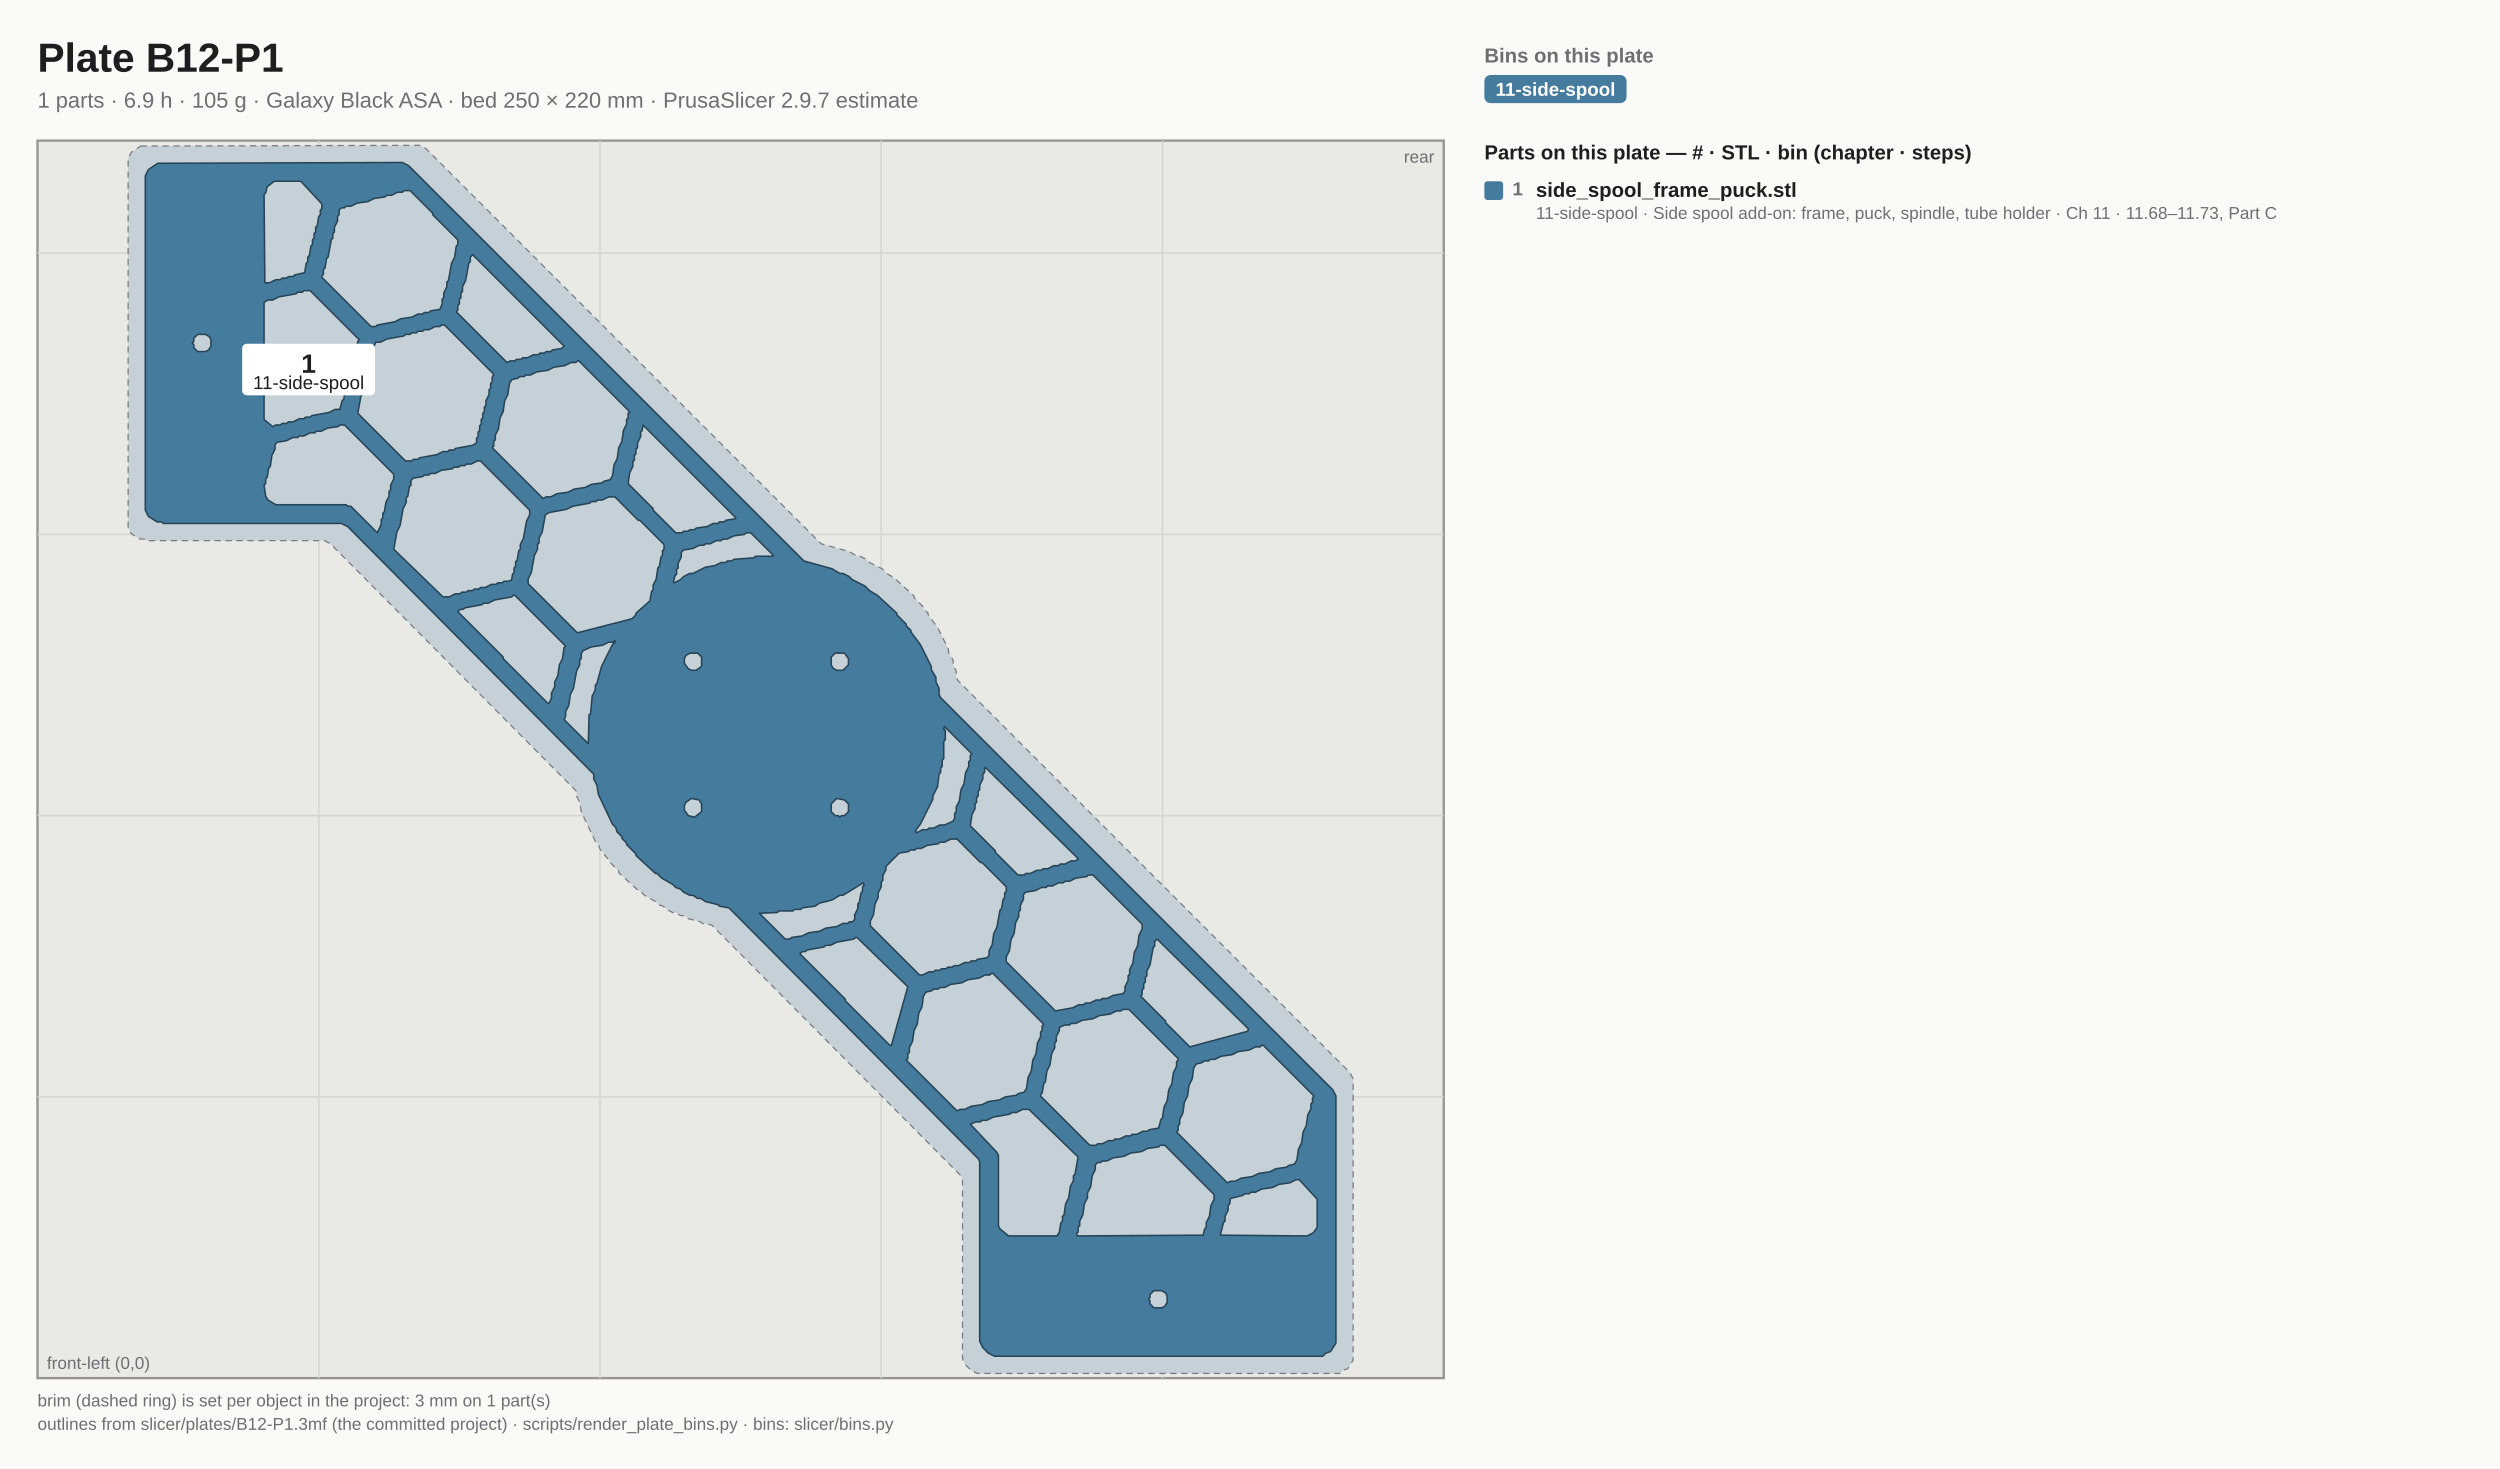
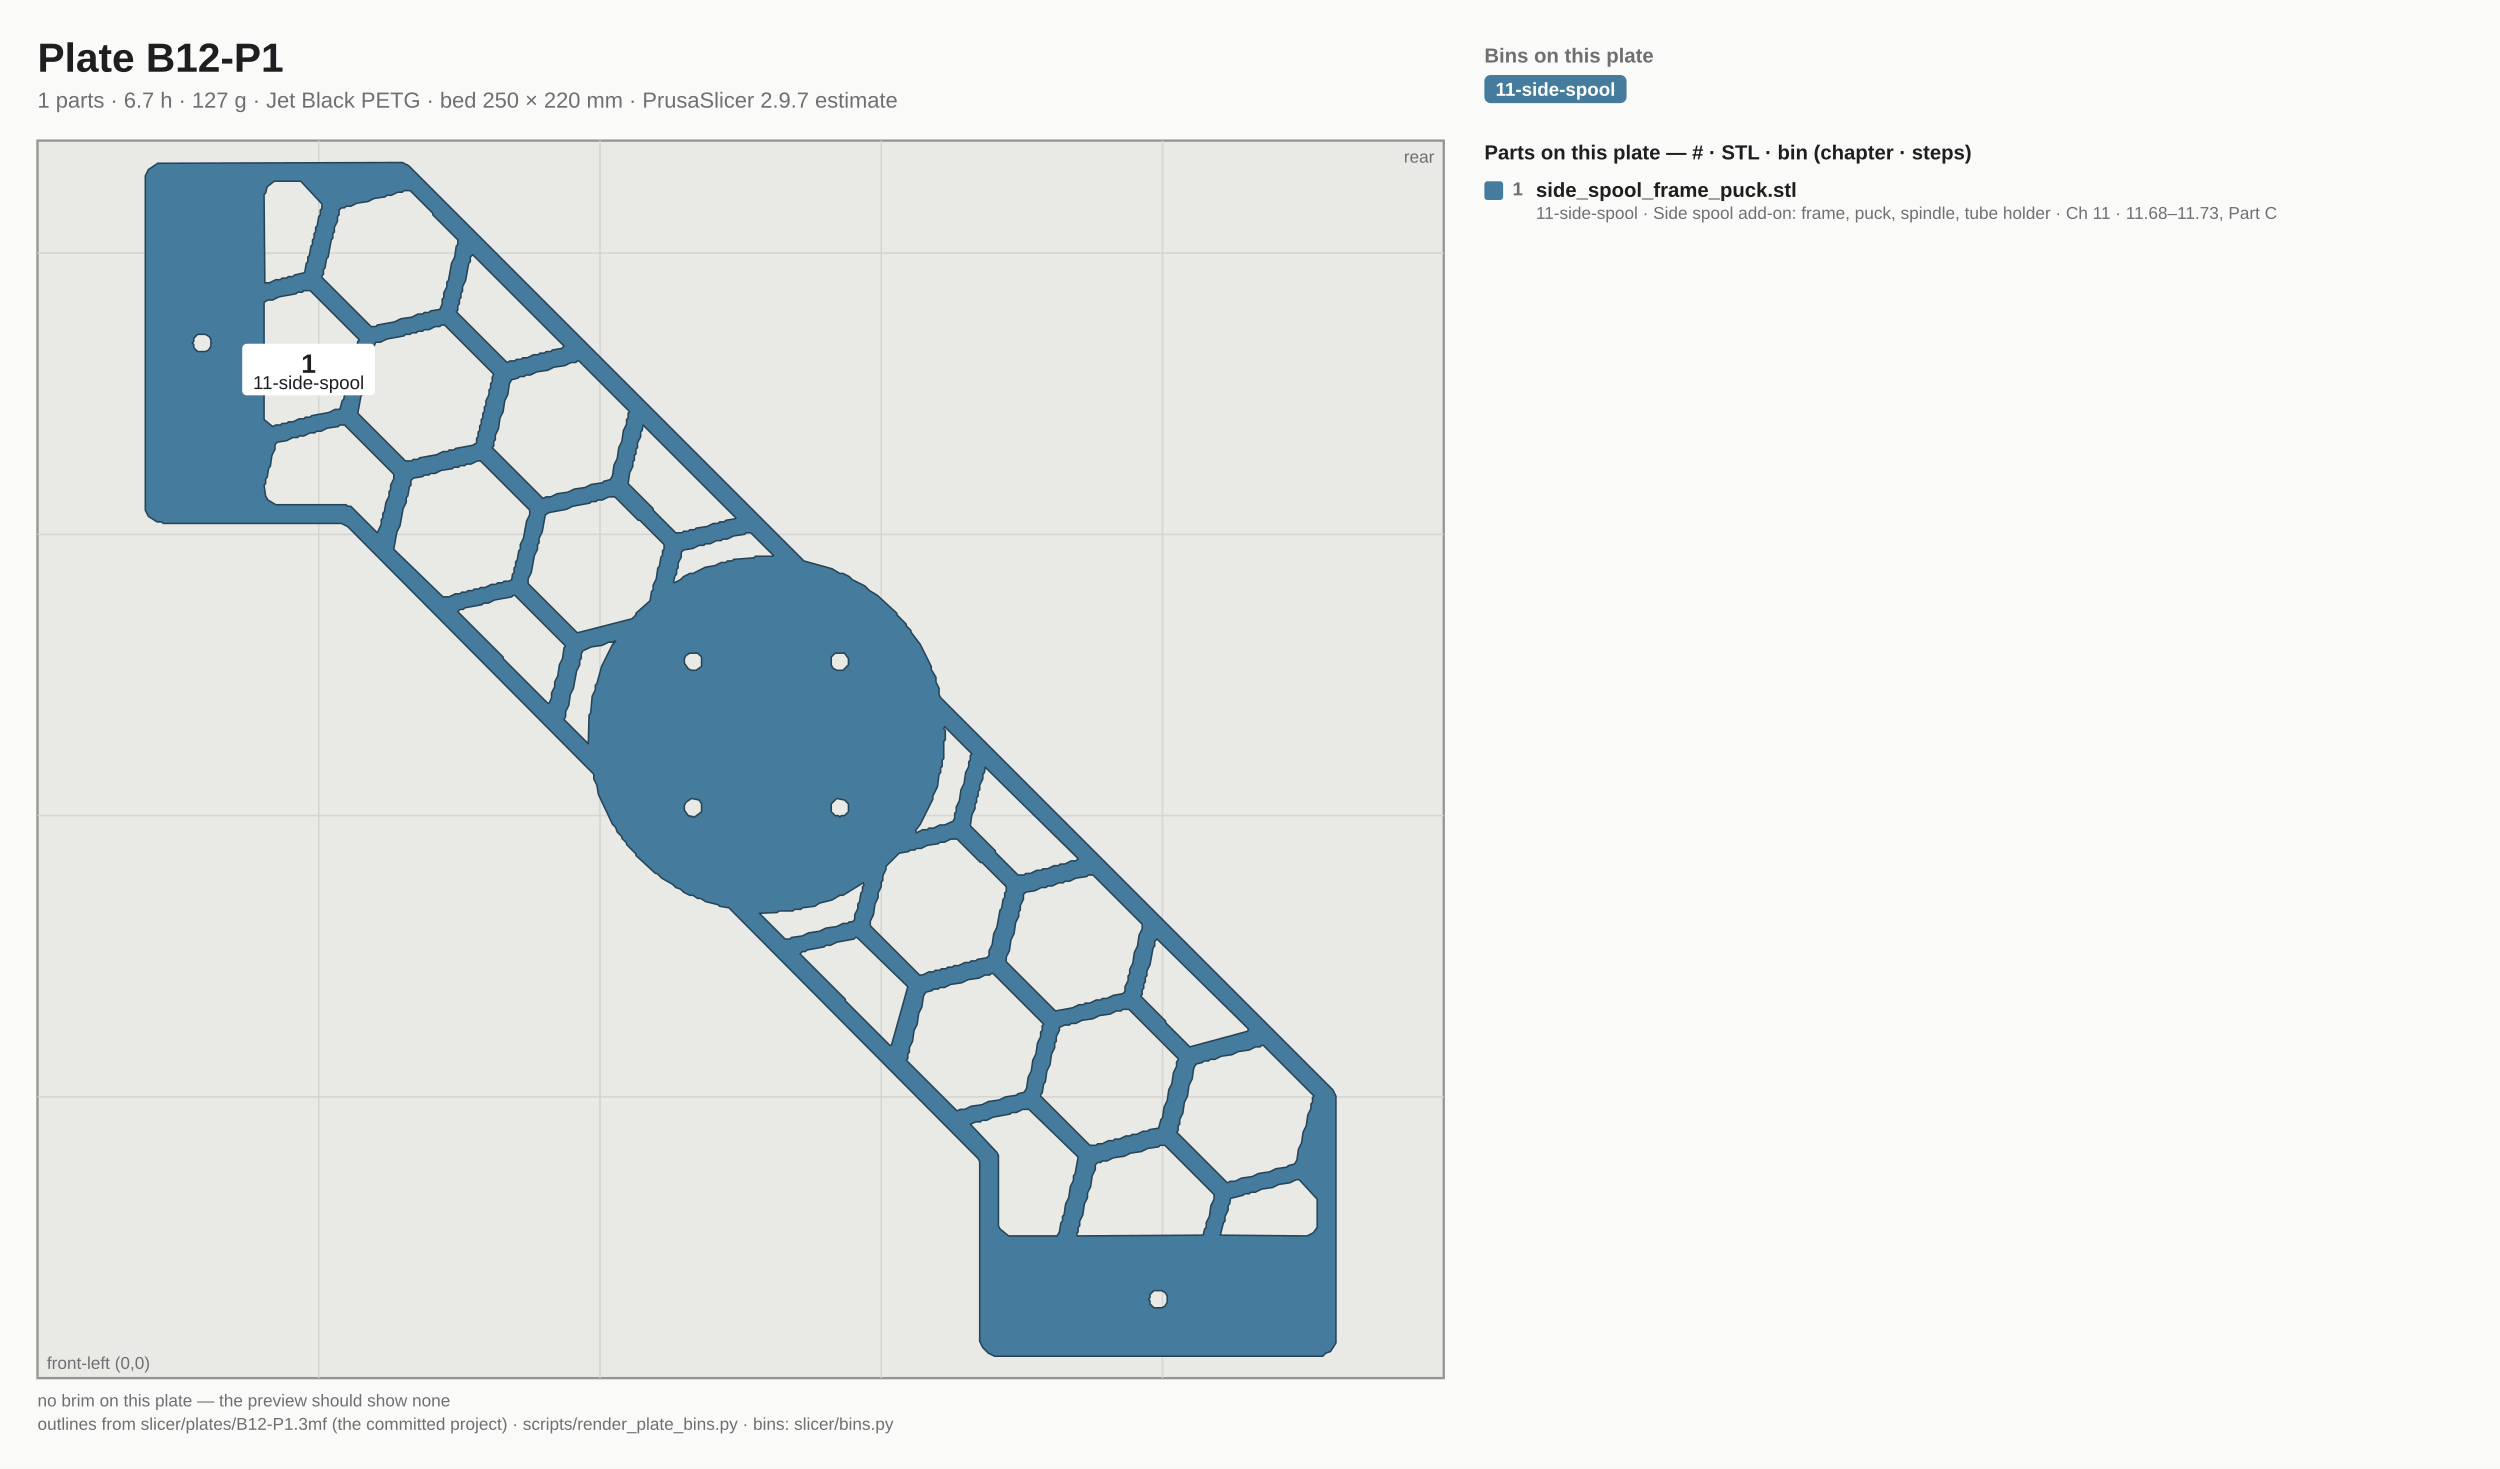
<svg xmlns="http://www.w3.org/2000/svg" width="1600" height="940" viewBox="0 0 1600 940" font-family="Arial, Helvetica, 'DejaVu Sans', sans-serif">
  <rect x="0" y="0" width="1600" height="940" fill="#fafaf9" />
  <text x="24.0" y="45.9" font-size="26" fill="#1e1e20" text-anchor="start" font-weight="bold">Plate B12-P1</text>
-   <text x="24.0" y="68.9" font-size="14" fill="#6e6e73" text-anchor="start">1 parts  ·  6.9 h  ·  105 g  ·  Galaxy Black ASA  ·  bed 250 × 220 mm  ·  PrusaSlicer 2.9.7 estimate</text>
+   <text x="24.0" y="68.9" font-size="14" fill="#6e6e73" text-anchor="start">1 parts  ·  6.7 h  ·  127 g  ·  Jet Black PETG  ·  bed 250 × 220 mm  ·  PrusaSlicer 2.9.7 estimate</text>
  <rect x="24.0" y="90.0" width="900.0" height="792.0" fill="#e9e9e6" stroke="#96968f" stroke-width="1.5" />
  <line x1="204.0" y1="90.0" x2="204.0" y2="882.0" stroke="#d5d5d1" stroke-width="1.0" />
  <line x1="384.0" y1="90.0" x2="384.0" y2="882.0" stroke="#d5d5d1" stroke-width="1.0" />
  <line x1="564.0" y1="90.0" x2="564.0" y2="882.0" stroke="#d5d5d1" stroke-width="1.0" />
  <line x1="744.0" y1="90.0" x2="744.0" y2="882.0" stroke="#d5d5d1" stroke-width="1.0" />
  <line x1="24.0" y1="702.0" x2="924.0" y2="702.0" stroke="#d5d5d1" stroke-width="1.0" />
  <line x1="24.0" y1="522.0" x2="924.0" y2="522.0" stroke="#d5d5d1" stroke-width="1.0" />
  <line x1="24.0" y1="342.0" x2="924.0" y2="342.0" stroke="#d5d5d1" stroke-width="1.0" />
  <line x1="24.0" y1="162.0" x2="924.0" y2="162.0" stroke="#d5d5d1" stroke-width="1.0" />
  <text x="30.0" y="876.1" font-size="11" fill="#6e6e73" text-anchor="start">front-left (0,0)</text>
  <text x="918.0" y="104.1" font-size="11" fill="#6e6e73" text-anchor="end">rear</text>
-   <path d="M90.0,93.5 268.5,93.0 272.5,95.0 525.5,348.0 543.5,353.0 548.5,356.0 550.5,356.0 554.5,358.0 556.5,360.0 564.5,364.0 567.5,367.0 572.5,370.0 585.0,381.5 585.0,382.5 591.0,388.5 591.0,389.5 594.0,392.5 594.0,393.5 600.0,401.5 607.0,415.5 607.0,417.5 610.0,422.5 610.0,425.5 612.0,429.5 612.0,433.5 613.0,435.5 864.0,686.5 866.0,690.5 866.0,870.5 862.5,876.0 859.5,877.0 857.5,879.0 625.5,879.0 621.5,877.0 618.0,873.5 616.0,869.5 616.0,754.5 615.0,752.5 455.5,592.0 449.5,591.0 448.5,590.0 440.5,588.0 437.5,586.0 435.5,586.0 432.5,584.0 430.5,584.0 426.5,582.0 424.5,580.0 421.5,579.0 419.5,577.0 412.5,573.0 409.5,570.0 408.5,570.0 396.0,558.5 396.0,557.5 390.0,551.5 390.0,550.5 387.0,547.5 387.0,546.5 384.0,543.5 383.0,540.5 381.0,538.5 372.0,519.5 371.0,513.5 369.0,509.5 369.0,506.5 211.5,348.0 207.5,346.0 93.5,346.0 92.5,345.0 89.5,345.0 84.0,341.5 82.0,337.5 82.0,101.5 84.0,97.5Z" fill-rule="evenodd" fill="#c5d1d6" stroke="#7a7a80" stroke-width="0.8" stroke-linejoin="round" stroke-dasharray="4 3" />
  <path d="M101.0,104.5 257.5,104.0 261.5,106.0 514.5,359.0 532.5,364.0 537.5,367.0 539.5,367.0 543.5,369.0 545.5,371.0 553.5,375.0 556.5,378.0 561.5,381.0 574.0,392.5 574.0,393.5 580.0,399.5 580.0,400.5 583.0,403.5 583.0,404.5 589.0,412.5 596.0,426.5 596.0,428.5 599.0,433.5 599.0,436.5 601.0,440.5 601.0,444.5 602.0,446.5 853.0,697.5 855.0,701.5 855.0,859.5 851.5,865.0 848.5,866.0 846.5,868.0 636.5,868.0 632.5,866.0 629.0,862.5 627.0,858.5 627.0,743.5 626.0,741.5 466.5,581.0 460.5,580.0 459.5,579.0 451.5,577.0 448.5,575.0 446.5,575.0 443.5,573.0 441.5,573.0 437.5,571.0 435.5,569.0 432.5,568.0 430.5,566.0 423.5,562.0 420.5,559.0 419.5,559.0 407.0,547.5 407.0,546.5 401.0,540.5 401.0,539.5 398.0,536.5 398.0,535.5 395.0,532.5 394.0,529.5 392.0,527.5 383.0,508.5 382.0,502.5 380.0,498.5 380.0,495.5 222.5,337.0 218.5,335.0 104.5,335.0 103.5,334.0 100.5,334.0 95.0,330.5 93.0,326.5 93.0,112.5 95.0,108.5Z M175.5,116.0 171.0,119.5 170.0,123.5 169.0,124.5 169.5,181.0 172.5,181.0 176.5,179.0 179.5,179.0 180.5,178.0 183.5,178.0 184.5,177.0 187.5,177.0 188.5,176.0 195.0,174.5 196.0,168.5 197.0,167.5 197.0,164.5 198.0,163.5 199.0,157.5 200.0,156.5 200.0,153.5 201.0,152.5 201.0,149.5 202.0,148.5 202.0,145.5 203.0,144.5 204.0,138.5 205.0,137.5 205.0,134.5 206.0,133.5 206.0,130.5 192.5,116.0Z M258.5,122.0 257.5,123.0 254.5,123.0 250.5,125.0 247.5,125.0 246.5,126.0 239.5,127.0 235.5,129.0 228.5,130.0 224.5,132.0 221.5,132.0 220.5,133.0 218.5,133.0 217.0,134.5 217.0,137.5 216.0,138.5 216.0,141.5 214.0,145.5 214.0,148.5 213.0,149.5 213.0,152.5 212.0,153.5 210.0,164.5 209.0,165.5 208.0,171.5 207.0,172.5 207.0,175.5 206.0,176.5 206.0,177.5 237.5,209.0 240.5,209.0 241.5,208.0 252.5,206.0 256.5,204.0 263.5,203.0 267.5,201.0 270.5,201.0 271.5,200.0 274.5,200.0 275.5,199.0 281.5,198.0 283.0,194.5 283.0,191.5 284.0,190.5 284.0,187.5 286.0,183.5 286.0,180.5 287.0,179.5 289.0,168.5 291.0,164.5 292.0,157.5 293.0,156.5 293.0,153.5 277.0,137.5 277.0,136.5 262.5,122.0Z M302.5,163.0 301.0,164.5 301.0,167.5 300.0,168.5 298.0,179.5 296.0,183.5 296.0,186.5 295.0,187.5 295.0,190.5 294.0,191.5 294.0,194.5 293.0,195.5 293.0,198.5 292.0,199.5 324.5,232.0 326.5,231.0 329.5,231.0 330.5,230.0 333.5,230.0 334.5,229.0 337.5,229.0 341.5,227.0 344.5,227.0 345.5,226.0 348.5,226.0 349.5,225.0 352.5,225.0 353.5,224.0 359.5,223.0 361.0,221.5Z M194.5,186.0 193.5,187.0 190.5,187.0 189.5,188.0 178.5,190.0 174.5,192.0 171.5,192.0 169.0,193.5 169.0,268.5 174.5,273.0 176.5,272.0 179.5,272.0 180.5,271.0 183.5,271.0 184.5,270.0 187.5,270.0 191.5,268.0 194.5,268.0 195.5,267.0 198.5,267.0 199.5,266.0 210.5,264.0 214.5,262.0 217.5,262.0 219.0,256.5 220.0,255.5 222.0,244.5 224.0,240.5 225.0,233.5 227.0,229.5 229.0,218.5 230.0,217.5 198.5,186.0Z M282.5,208.0 281.5,209.0 278.5,209.0 274.5,211.0 271.5,211.0 270.5,212.0 267.5,212.0 266.5,213.0 263.5,213.0 262.5,214.0 259.5,214.0 258.5,215.0 247.5,217.0 243.5,219.0 240.5,219.0 239.0,222.5 239.0,225.5 238.0,226.5 238.0,229.5 237.0,230.5 237.0,233.5 235.0,237.5 235.0,240.5 234.0,241.5 234.0,244.5 233.0,245.5 233.0,248.5 232.0,249.5 232.0,252.5 231.0,253.5 229.0,264.5 259.5,295.0 263.5,295.0 264.5,294.0 267.5,294.0 268.5,293.0 279.5,291.0 283.5,289.0 286.5,289.0 287.5,288.0 290.5,288.0 291.5,287.0 302.5,285.0 305.0,283.5 305.0,280.5 306.0,279.5 306.0,276.5 307.0,275.5 307.0,272.5 308.0,271.5 308.0,268.5 309.0,267.5 309.0,264.5 310.0,263.5 310.0,260.5 311.0,259.5 311.0,256.5 313.0,252.5 313.0,249.5 314.0,248.5 314.0,245.5 315.0,244.5 315.0,241.5 316.0,239.5 284.5,208.0Z M126.5,214.0 124.0,216.5 124.0,218.5 123.0,219.5 124.0,220.5 124.0,222.5 126.5,225.0 131.5,225.0 133.5,224.0 135.0,221.5 135.0,217.5 134.0,215.5 131.5,214.0Z M369.5,231.0 368.5,232.0 365.5,232.0 361.5,234.0 354.5,235.0 350.5,237.0 343.5,238.0 339.5,240.0 336.5,240.0 335.5,241.0 332.5,241.0 331.5,242.0 327.5,243.0 326.0,245.5 325.0,252.5 323.0,256.5 322.0,263.5 320.0,267.5 319.0,274.5 317.0,278.5 317.0,281.5 316.0,282.5 316.0,285.5 315.0,286.5 347.5,319.0 349.5,318.0 352.5,318.0 356.5,316.0 363.5,315.0 367.5,313.0 374.5,312.0 378.5,310.0 385.5,309.0 386.5,308.0 390.5,307.0 392.0,304.5 393.0,297.5 395.0,293.5 396.0,286.5 398.0,282.5 399.0,275.5 401.0,271.5 401.0,268.5 402.0,267.5 402.0,264.5 403.0,263.5 370.5,231.0Z M217.5,272.0 216.5,273.0 209.5,274.0 205.5,276.0 202.5,276.0 201.5,277.0 198.5,277.0 194.5,279.0 191.5,279.0 190.5,280.0 187.5,280.0 183.5,282.0 177.5,283.0 176.0,284.5 176.0,287.5 174.0,291.5 173.0,298.5 172.0,299.5 171.0,305.5 170.0,306.5 170.0,309.5 169.0,310.5 170.0,317.5 171.5,320.0 176.5,323.0 221.5,323.0 222.5,324.0 224.5,324.0 241.5,341.0 244.0,335.5 244.0,332.5 245.0,331.5 245.0,328.5 246.0,327.5 247.0,321.5 249.0,317.5 249.0,314.5 250.0,313.5 250.0,310.5 252.0,306.5 252.0,303.5 220.5,272.0Z M411.5,272.0 411.0,275.5 410.0,276.5 410.0,279.5 408.0,283.5 408.0,286.5 407.0,287.5 407.0,290.5 406.0,291.5 406.0,294.5 405.0,295.5 405.0,298.5 403.0,302.5 402.0,309.5 418.0,325.5 418.0,326.5 432.5,341.0 436.5,341.0 437.5,340.0 440.5,340.0 441.5,339.0 444.5,339.0 445.5,338.0 452.5,337.0 456.5,335.0 459.5,335.0 460.5,334.0 463.5,334.0 464.5,333.0 470.5,332.0 471.0,331.5Z M305.5,295.0 301.5,297.0 298.5,297.0 297.5,298.0 294.5,298.0 293.5,299.0 290.5,299.0 289.5,300.0 282.5,301.0 278.5,303.0 275.5,303.0 274.5,304.0 271.5,304.0 270.5,305.0 264.5,306.0 263.0,307.5 263.0,310.5 262.0,311.5 261.0,317.5 260.0,318.5 260.0,321.5 258.0,325.5 256.0,336.5 254.0,340.5 252.0,351.5 283.5,382.0 287.5,382.0 291.5,380.0 294.5,380.0 295.5,379.0 298.5,379.0 299.5,378.0 302.5,378.0 303.5,377.0 306.5,377.0 307.5,376.0 310.5,376.0 314.5,374.0 317.5,374.0 318.5,373.0 321.5,373.0 322.5,372.0 325.5,372.0 327.5,371.0 328.0,367.5 329.0,366.5 329.0,363.5 330.0,362.5 330.0,359.5 331.0,358.5 332.0,352.5 333.0,351.5 333.0,348.5 335.0,344.5 337.0,333.5 339.0,329.5 339.0,326.5 307.5,295.0Z M389.5,318.0 385.5,320.0 382.5,320.0 381.5,321.0 378.5,321.0 377.5,322.0 366.5,324.0 362.5,326.0 351.5,328.0 349.0,329.5 347.0,340.5 345.0,344.5 345.0,347.5 344.0,348.5 344.0,351.5 342.0,355.5 340.0,366.5 338.0,370.5 338.0,373.5 369.5,405.0 404.5,396.0 407.0,393.5 407.0,392.5 416.0,384.5 417.0,378.5 418.0,377.5 418.0,374.5 420.0,370.5 421.0,363.5 422.0,362.5 423.0,356.5 424.0,355.5 424.0,352.5 425.0,351.5 425.0,348.5 409.5,333.0 408.5,333.0 393.5,318.0Z M477.5,341.0 476.5,342.0 469.5,343.0 465.5,345.0 462.5,345.0 461.5,346.0 458.5,346.0 454.5,348.0 451.5,348.0 450.5,349.0 447.5,349.0 443.5,351.0 437.5,352.0 436.0,353.5 436.0,356.5 434.0,360.5 434.0,363.5 433.0,364.5 433.0,367.5 432.0,368.5 431.0,372.5 431.5,373.0 435.5,371.0 437.5,369.0 441.5,367.0 443.5,367.0 451.5,363.0 457.5,362.0 461.5,360.0 464.5,360.0 465.5,359.0 468.5,359.0 469.5,358.0 482.5,357.0 483.5,356.0 494.5,356.0 495.0,355.5 480.5,341.0Z M328.5,381.0 327.5,382.0 316.5,384.0 312.5,386.0 309.5,386.0 308.5,387.0 297.5,389.0 296.5,390.0 294.5,390.0 293.0,391.5 322.0,420.5 322.0,421.5 350.5,450.0 351.5,450.0 353.0,446.5 353.0,443.5 355.0,439.5 355.0,436.5 357.0,432.5 358.0,425.5 360.0,421.5 361.0,414.5 362.0,413.5 329.5,381.0Z M393.5,410.0 392.5,411.0 389.5,411.0 385.5,413.0 378.5,414.0 373.0,416.5 372.0,418.5 372.0,421.5 371.0,422.5 371.0,425.5 369.0,429.5 367.0,440.5 365.0,444.5 364.0,451.5 362.0,455.5 362.0,458.5 361.0,460.5 376.5,476.0 377.0,457.5 378.0,456.5 379.0,445.5 381.0,441.5 381.0,438.5 382.0,437.5 385.0,426.5 392.0,412.5 394.0,410.5Z M441.5,418.0 439.0,419.5 438.0,421.5 438.0,424.5 440.5,428.0 442.5,429.0 445.5,429.0 449.0,426.5 449.0,420.5 446.5,418.0Z M534.5,418.0 532.0,420.5 532.0,425.5 533.0,427.5 535.5,429.0 539.5,429.0 543.0,425.5 543.0,421.5 540.5,418.0Z M604.5,465.0 604.0,466.5 605.0,467.5 605.0,473.5 604.0,474.5 604.0,485.5 603.0,486.5 603.0,490.5 602.0,491.5 602.0,494.5 601.0,495.5 600.0,503.5 597.0,509.5 597.0,511.5 589.0,527.5 586.0,531.5 586.5,533.0 590.5,531.0 593.5,531.0 594.5,530.0 597.5,530.0 601.5,528.0 604.5,528.0 610.0,525.5 611.0,523.5 611.0,520.5 612.0,519.5 612.0,516.5 614.0,512.5 615.0,505.5 617.0,501.5 618.0,494.5 620.0,490.5 620.0,487.5 621.0,486.5 621.0,483.5 622.0,482.5Z M630.5,491.0 630.0,494.5 629.0,495.5 629.0,498.5 627.0,502.5 627.0,505.5 626.0,506.5 626.0,509.5 625.0,510.5 625.0,513.5 624.0,514.5 624.0,517.5 622.0,521.5 621.0,528.5 637.0,544.5 637.0,545.5 651.5,560.0 655.5,560.0 656.5,559.0 659.5,559.0 663.5,557.0 666.5,557.0 667.5,556.0 670.5,556.0 674.5,554.0 677.5,554.0 678.5,553.0 681.5,553.0 685.5,551.0 688.5,551.0 690.0,549.5Z M442.5,511.0 439.0,513.5 438.0,515.5 438.0,518.5 440.5,522.0 444.5,523.0 449.0,519.5 449.0,514.5 447.5,512.0Z M535.5,511.0 532.0,514.5 532.0,519.5 534.5,522.0 536.5,522.0 537.5,523.0 538.5,522.0 540.5,522.0 543.0,519.5 543.0,514.5 540.5,512.0Z M608.5,537.0 604.5,539.0 601.5,539.0 600.5,540.0 593.5,541.0 589.5,543.0 586.5,543.0 585.5,544.0 582.5,544.0 581.5,545.0 575.5,546.0 567.0,554.5 567.0,556.5 565.0,560.5 565.0,563.5 564.0,564.5 564.0,567.5 562.0,571.5 562.0,574.5 560.0,578.5 559.0,585.5 557.0,589.5 557.0,592.5 588.5,624.0 590.5,624.0 594.5,622.0 597.5,622.0 598.5,621.0 601.5,621.0 602.5,620.0 605.5,620.0 606.5,619.0 609.5,619.0 610.5,618.0 613.5,618.0 617.5,616.0 620.5,616.0 621.5,615.0 624.5,615.0 625.5,614.0 631.5,613.0 633.0,611.5 633.0,608.5 635.0,604.5 636.0,597.5 638.0,593.5 640.0,582.5 641.0,581.5 642.0,575.5 643.0,574.5 643.0,571.5 644.0,570.5 644.0,567.5 628.5,552.0 627.5,552.0 612.5,537.0Z M696.5,560.0 695.5,561.0 688.5,562.0 684.5,564.0 681.5,564.0 680.5,565.0 677.5,565.0 673.5,567.0 670.5,567.0 669.5,568.0 666.5,568.0 662.5,570.0 656.5,571.0 655.0,572.5 655.0,575.5 653.0,579.5 653.0,582.5 652.0,583.5 652.0,586.5 650.0,590.5 649.0,597.5 647.0,601.5 646.0,608.5 644.0,612.5 644.0,615.5 675.5,647.0 686.5,645.0 690.5,643.0 693.5,643.0 694.5,642.0 697.5,642.0 701.5,640.0 704.5,640.0 705.5,639.0 708.5,639.0 712.5,637.0 718.5,636.0 720.0,634.5 720.0,631.5 722.0,627.5 722.0,624.5 723.0,623.5 723.0,620.5 725.0,616.5 726.0,609.5 728.0,605.5 729.0,598.5 731.0,594.5 731.0,591.5 699.5,560.0Z M552.5,565.0 539.5,573.0 537.5,573.0 532.5,576.0 524.5,578.0 521.5,580.0 513.5,581.0 512.5,582.0 508.5,582.0 507.5,583.0 498.5,583.0 497.5,584.0 486.0,584.5 502.5,601.0 505.5,601.0 506.5,600.0 513.5,599.0 517.5,597.0 524.5,596.0 528.5,594.0 535.5,593.0 539.5,591.0 542.5,591.0 543.5,590.0 545.5,590.0 547.0,588.5 547.0,585.5 549.0,581.5 549.0,578.5 550.0,577.5 551.0,571.5 552.0,570.5 552.0,567.5 553.0,566.5Z M547.5,600.0 546.5,601.0 535.5,603.0 531.5,605.0 528.5,605.0 527.5,606.0 516.5,608.0 515.5,609.0 513.5,609.0 512.0,610.5 541.0,639.5 541.0,640.5 569.5,669.0 570.5,669.0 581.0,631.5 548.5,600.0Z M740.5,601.0 739.0,602.5 739.0,605.5 738.0,606.5 736.0,617.5 734.0,621.5 734.0,624.5 733.0,625.5 733.0,628.5 732.0,629.5 732.0,632.5 731.0,633.5 731.0,636.5 730.0,637.5 746.0,653.5 746.0,654.5 761.5,670.0 798.5,660.0 799.0,658.5Z M634.5,623.0 633.5,624.0 630.5,624.0 626.5,626.0 619.5,627.0 615.5,629.0 608.5,630.0 604.5,632.0 601.5,632.0 600.5,633.0 597.5,633.0 596.5,634.0 592.5,635.0 591.0,637.5 590.0,644.5 588.0,648.5 587.0,655.5 585.0,659.5 584.0,666.5 582.0,670.5 582.0,673.5 581.0,674.5 581.0,677.5 580.0,678.5 612.5,711.0 614.5,710.0 617.5,710.0 621.5,708.0 628.5,707.0 632.5,705.0 639.5,704.0 643.5,702.0 650.5,701.0 651.5,700.0 655.5,699.0 657.0,696.5 658.0,689.5 660.0,685.5 661.0,678.5 663.0,674.5 664.0,667.5 666.0,663.5 666.0,660.5 667.0,659.5 667.0,656.5 668.0,655.5 635.5,623.0Z M718.5,646.0 717.5,647.0 714.5,647.0 710.5,649.0 703.5,650.0 699.5,652.0 692.5,653.0 688.5,655.0 685.5,655.0 684.5,656.0 681.5,656.0 678.0,657.5 678.0,659.5 676.0,663.5 676.0,666.5 675.0,667.5 675.0,670.5 673.0,674.5 672.0,681.5 670.0,685.5 669.0,692.5 668.0,693.5 667.0,699.5 666.0,700.5 666.0,701.5 697.5,733.0 701.5,733.0 702.5,732.0 705.5,732.0 709.5,730.0 712.5,730.0 713.5,729.0 716.5,729.0 720.5,727.0 723.5,727.0 724.5,726.0 727.5,726.0 731.5,724.0 734.5,724.0 735.5,723.0 741.5,722.0 743.0,716.5 744.0,715.5 745.0,708.5 747.0,704.5 748.0,697.5 750.0,693.5 751.0,686.5 753.0,682.5 753.0,679.5 754.0,678.5 754.0,677.5 722.5,646.0Z M807.5,669.0 806.5,670.0 803.5,670.0 799.5,672.0 792.5,673.0 788.5,675.0 781.5,676.0 777.5,678.0 774.5,678.0 773.5,679.0 770.5,679.0 769.5,680.0 765.5,681.0 764.0,683.5 763.0,690.5 761.0,694.5 760.0,701.5 758.0,705.5 757.0,712.5 755.0,716.5 755.0,719.5 754.0,720.5 754.0,723.5 753.0,724.5 785.5,757.0 787.5,756.0 790.5,756.0 794.5,754.0 801.5,753.0 805.5,751.0 812.5,750.0 816.5,748.0 823.5,747.0 824.5,746.0 828.5,745.0 830.0,742.5 831.0,735.5 833.0,731.5 834.0,724.5 836.0,720.5 837.0,713.5 839.0,709.5 839.0,706.5 840.0,705.5 840.0,702.5 841.0,701.5 808.5,669.0Z M654.5,710.0 650.5,712.0 647.5,712.0 646.5,713.0 635.5,715.0 631.5,717.0 628.5,717.0 627.5,718.0 624.5,718.0 621.0,719.5 638.0,737.5 639.0,739.5 639.0,784.5 640.0,786.5 645.5,791.0 676.5,791.0 678.0,788.5 679.0,782.5 680.0,781.5 680.0,778.5 681.0,777.5 682.0,770.5 684.0,766.5 685.0,759.5 687.0,755.5 687.0,752.5 688.0,751.5 690.0,740.5 658.5,710.0Z M742.5,733.0 741.5,734.0 734.5,735.0 730.5,737.0 723.5,738.0 719.5,740.0 712.5,741.0 708.5,743.0 705.5,743.0 704.5,744.0 702.5,744.0 701.0,745.5 701.0,748.5 699.0,752.5 698.0,759.5 696.0,763.5 696.0,766.5 694.0,770.5 693.0,777.5 691.0,781.5 691.0,784.5 690.0,785.5 690.0,788.5 689.0,789.5 689.5,791.0 770.0,790.5 771.0,786.5 772.0,785.5 772.0,782.5 774.0,778.5 775.0,771.5 777.0,767.5 777.0,764.5 745.5,733.0Z M829.5,755.0 825.5,757.0 818.5,758.0 814.5,760.0 807.5,761.0 803.5,763.0 800.5,763.0 799.5,764.0 796.5,764.0 795.5,765.0 787.5,767.0 787.0,770.5 786.0,771.5 786.0,774.5 784.0,778.5 784.0,781.5 783.0,782.5 781.0,790.5 836.5,791.0 840.5,789.0 843.0,785.5 843.0,767.5 831.5,755.0Z M738.5,826.0 736.0,828.5 736.0,830.5 735.0,831.5 736.0,832.5 736.0,834.5 738.5,837.0 743.5,837.0 745.5,836.0 747.0,833.5 747.0,829.5 746.0,827.5 743.5,826.0Z" fill-rule="evenodd" fill="#457b9d" stroke="#264456" stroke-width="1.0" stroke-linejoin="round" />
  <rect x="155.0" y="220.0" width="85.0" height="33.0" rx="3.0" fill="#ffffff" />
  <text x="197.5" y="238.6" font-size="17" fill="#1e1e20" text-anchor="middle" font-weight="bold">1</text>
  <text x="197.5" y="249.0" font-size="12" fill="#1e1e20" text-anchor="middle">11-side-spool</text>
  <text x="950.0" y="40.0" font-size="13" fill="#6e6e73" text-anchor="start" font-weight="bold">Bins on this plate</text>
  <rect x="950.0" y="48.0" width="91.0" height="18.0" rx="4.0" fill="#457b9d" />
  <text x="995.5" y="61.3" font-size="12" fill="#ffffff" text-anchor="middle" font-weight="bold">11-side-spool</text>
  <text x="950.0" y="102.0" font-size="13" fill="#1e1e20" text-anchor="start" font-weight="bold">Parts on this plate  —  # · STL · bin (chapter · steps)</text>
  <rect x="950.0" y="116.0" width="12.0" height="12.0" rx="2.0" fill="#457b9d" />
  <text x="968.0" y="125.0" font-size="12" fill="#6e6e73" text-anchor="start" font-weight="bold">1</text>
  <text x="983.0" y="126.0" font-size="13" fill="#1e1e20" text-anchor="start" font-weight="bold">side_spool_frame_puck.stl</text>
  <text x="983.0" y="140.1" font-size="11" fill="#6e6e73" text-anchor="start">11-side-spool · Side spool add-on: frame, puck, spindle, tube holder · Ch 11 · 11.68–11.73, Part C</text>
-   <text x="24.0" y="900.1" font-size="11" fill="#6e6e73" text-anchor="start">brim (dashed ring) is set per object in the project: 3 mm on 1 part(s)</text>
+   <text x="24.0" y="900.1" font-size="11" fill="#6e6e73" text-anchor="start">no brim on this plate — the preview should show none</text>
  <text x="24.0" y="915.1" font-size="11" fill="#6e6e73" text-anchor="start">outlines from slicer/plates/B12-P1.3mf (the committed project) · scripts/render_plate_bins.py · bins: slicer/bins.py</text>
</svg>
